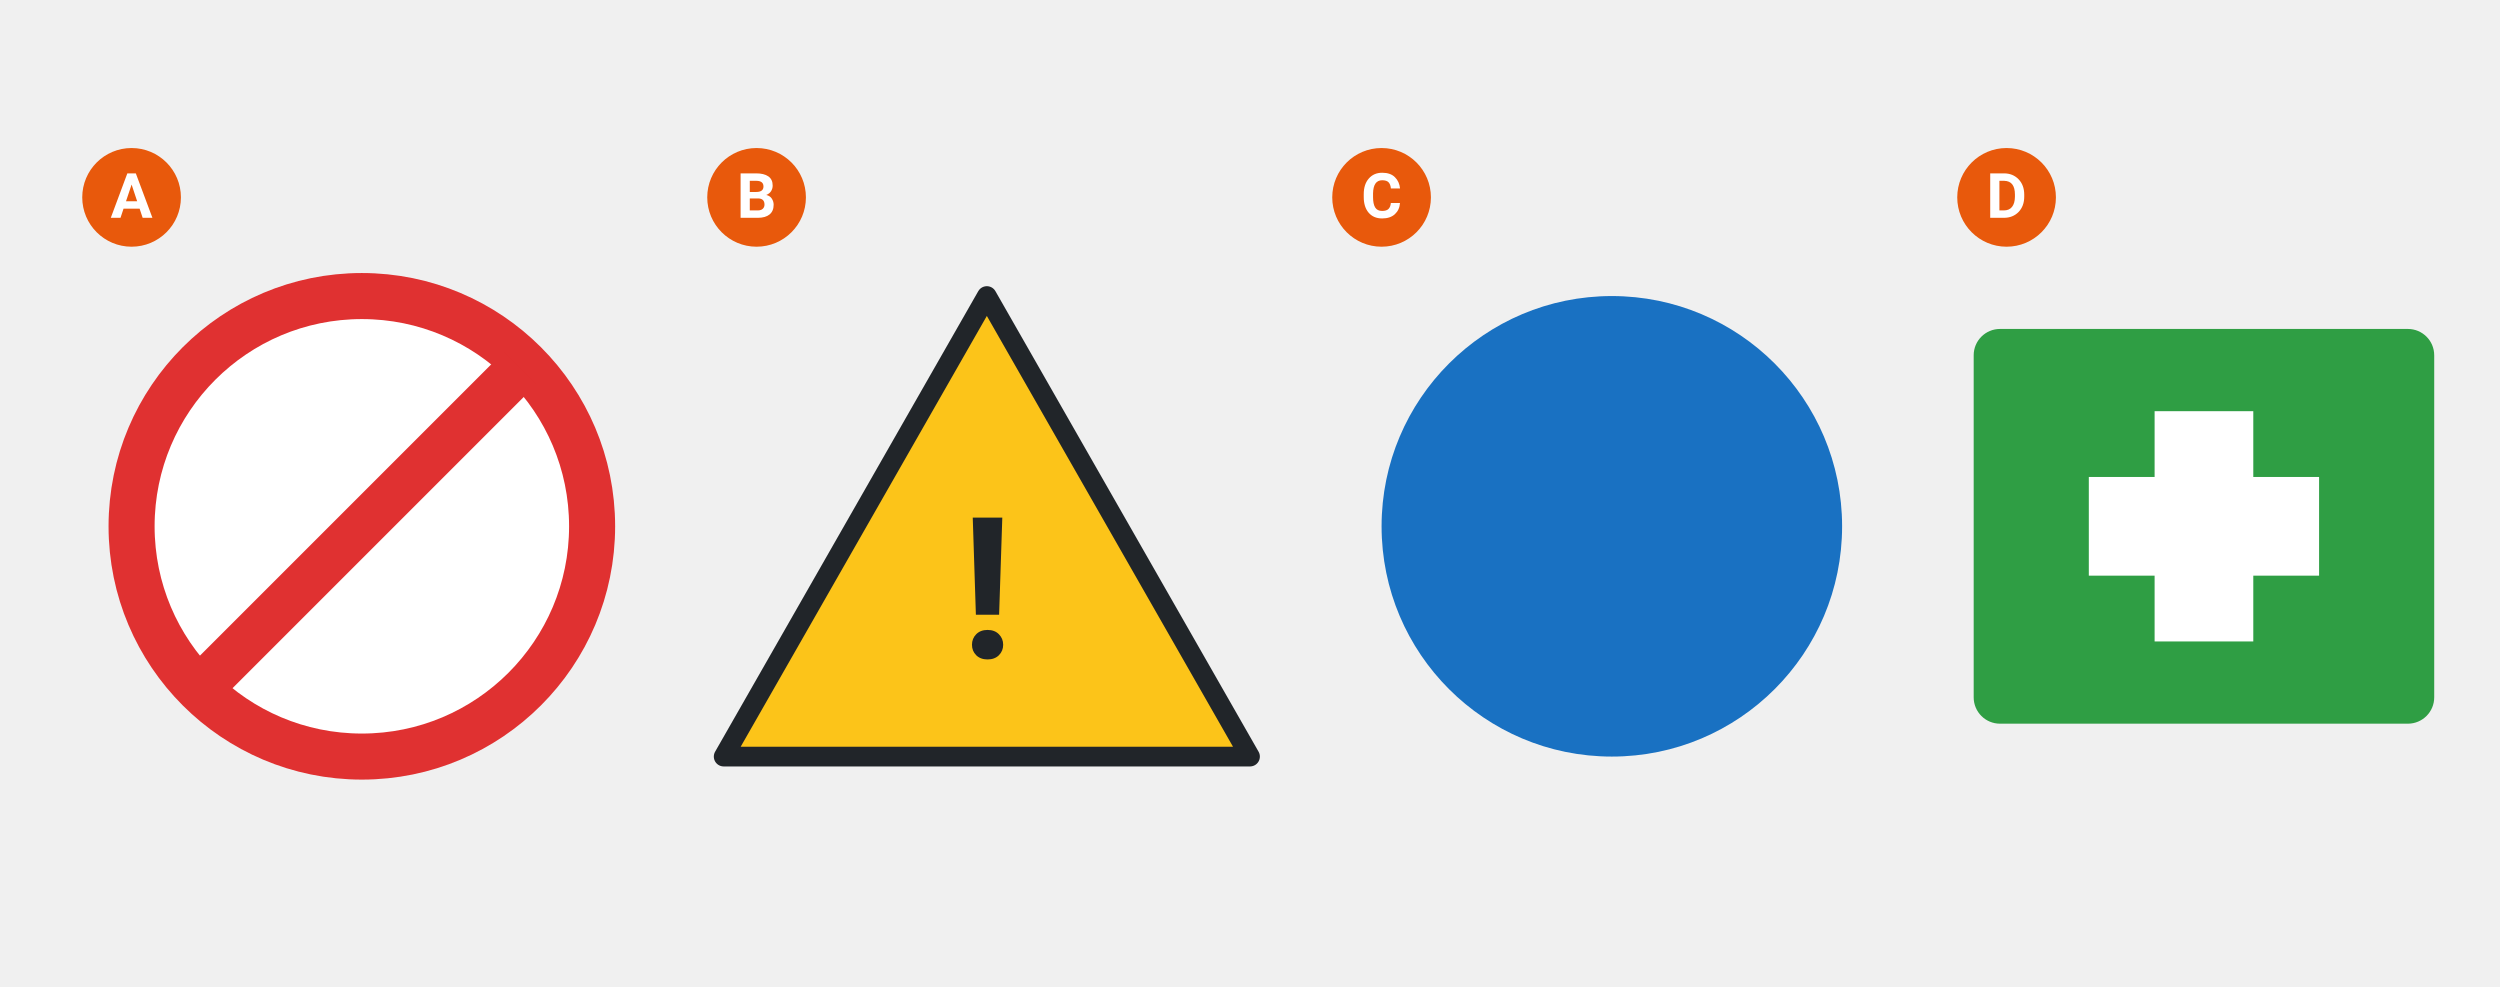
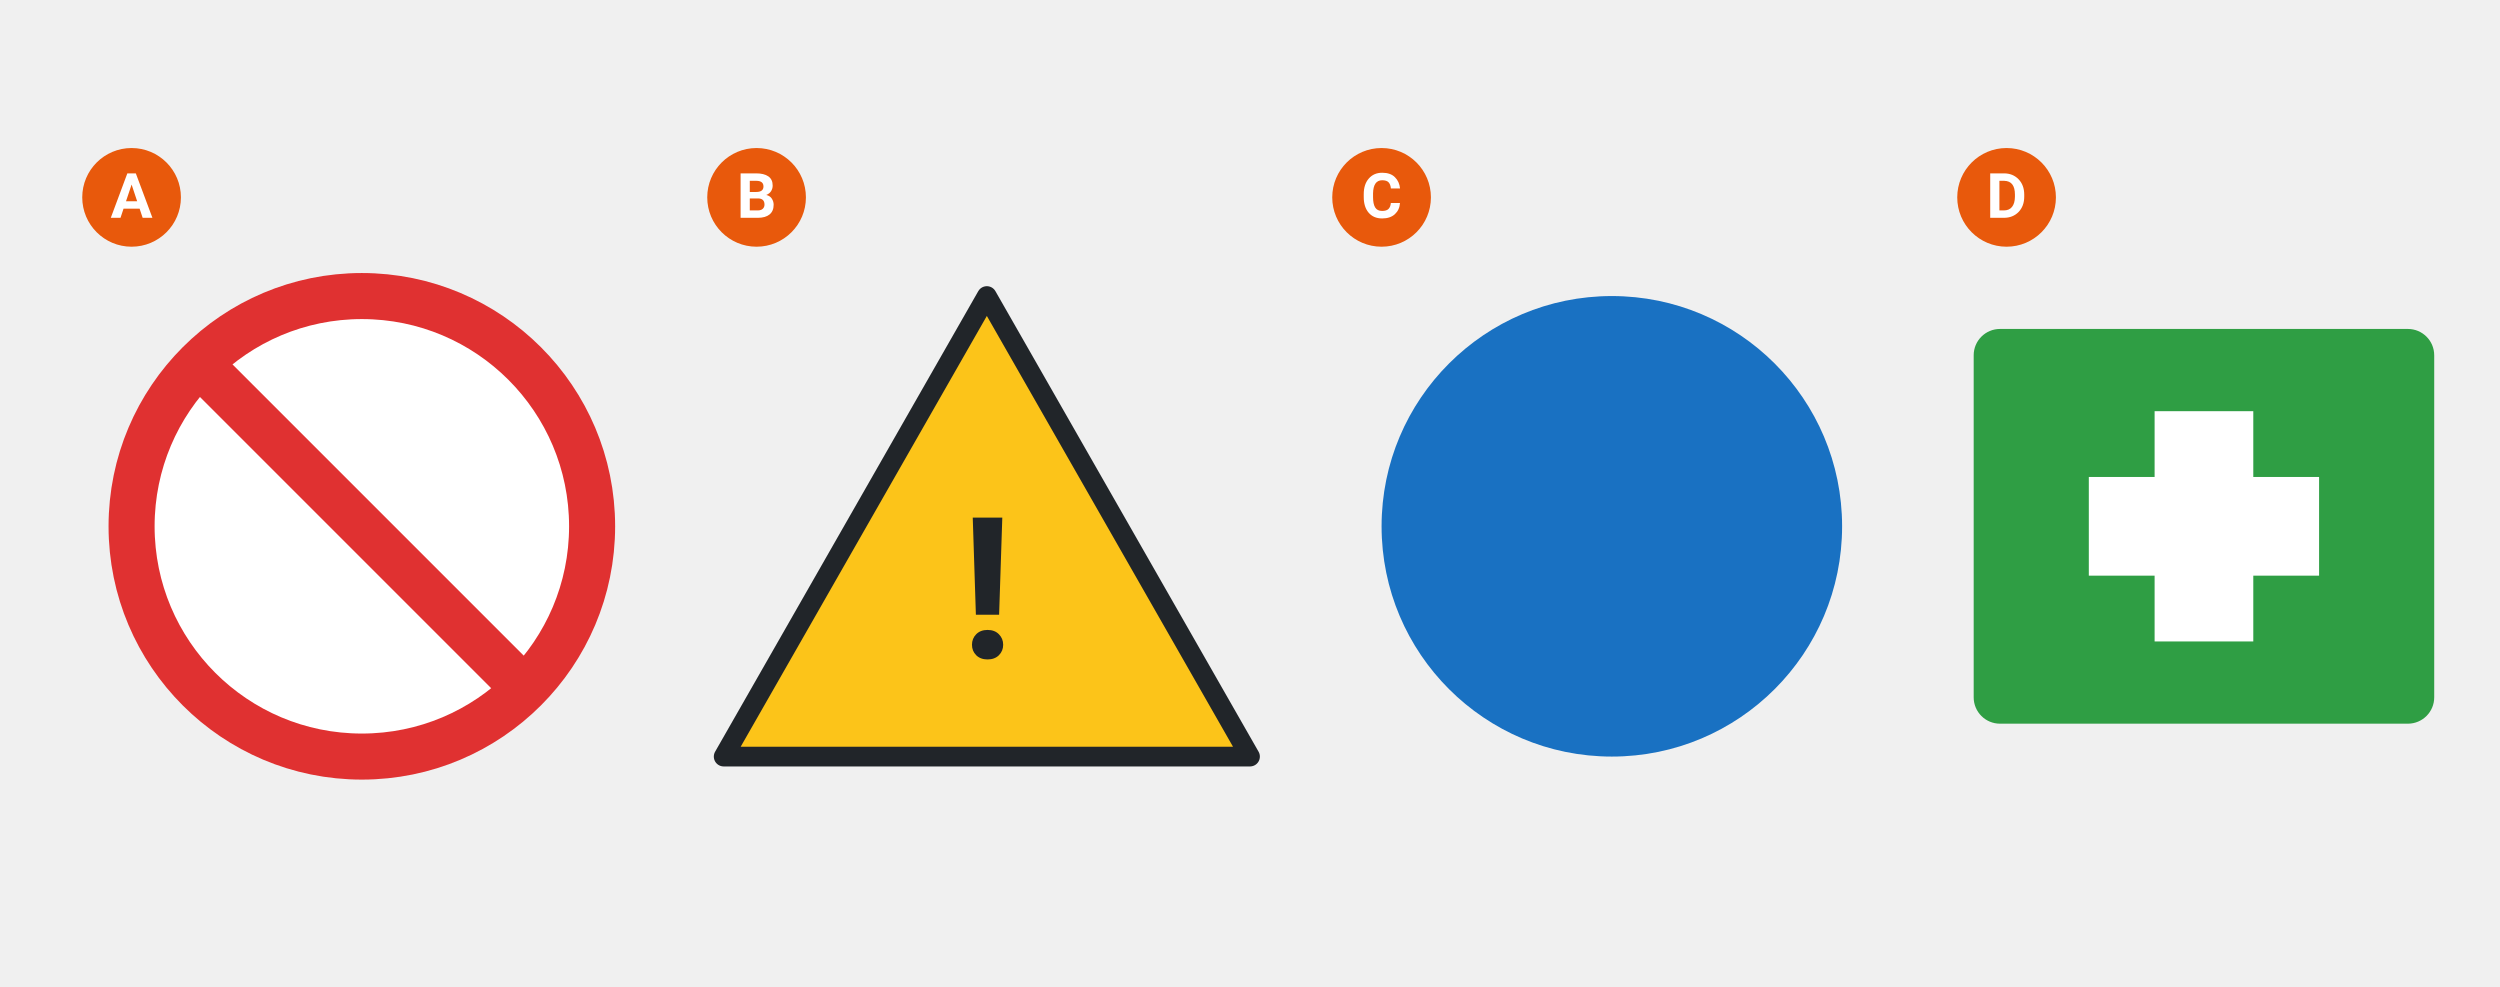
<svg xmlns="http://www.w3.org/2000/svg" viewBox="0 0 760 300" role="img" aria-label="Figure">
  <style>.s{fill:none;stroke:currentColor;stroke-width:2;stroke-linejoin:round;stroke-linecap:round}.thin{fill:none;stroke:currentColor;stroke-width:1.1}.lead{fill:none;stroke:currentColor;stroke-width:1.2;opacity:.85}.f{fill:currentColor;fill-opacity:.10;stroke:currentColor;stroke-width:2;stroke-linejoin:round}.f2{fill:currentColor;fill-opacity:.22;stroke:currentColor;stroke-width:2;stroke-linejoin:round}.k{fill:currentColor;stroke:none}.d{fill:none;stroke:currentColor;stroke-width:1.5;stroke-dasharray:6 4}.cl{fill:none;stroke:currentColor;stroke-width:1;stroke-dasharray:14 4 3 4;opacity:.7}.acc{fill:none;stroke:#e8590c;stroke-width:2.4;stroke-linecap:round}.accf{fill:#e8590c;stroke:none}.acct{fill:#e8590c;stroke:none}.tx{fill:currentColor;font-family:system-ui,-apple-system,"Segoe UI",Roboto,Arial,sans-serif}text{font-family:system-ui,-apple-system,"Segoe UI",Roboto,Arial,sans-serif}</style>
  <circle cx="110" cy="160" r="70" fill="#ffffff" stroke="#e03131" stroke-width="14" />
-   <line x1="62" y1="208" x2="158" y2="112" stroke="#e03131" stroke-width="14" />
+   <line x1="62" y1="112" x2="158" y2="208" stroke="#e03131" stroke-width="14" />
  <polygon points="300,90 380,230 220,230" fill="#fcc419" stroke="#212529" stroke-width="6" stroke-linejoin="round" />
  <text x="300" y="200" font-size="60" font-weight="700" text-anchor="middle" fill="#212529">!</text>
  <circle cx="490" cy="160" r="70" fill="#1971c2" />
  <rect x="600" y="100" width="140" height="120" rx="8" fill="#2f9e44" />
  <rect x="655" y="125" width="30" height="70" fill="#ffffff" />
  <rect x="635" y="145" width="70" height="30" fill="#ffffff" />
  <circle cx="40.0" cy="60.0" r="15" fill="#e8590c" />
  <text x="40.0" y="61.0" font-size="19" font-weight="700" text-anchor="middle" dominant-baseline="middle" fill="#ffffff">A</text>
  <circle cx="230.0" cy="60.0" r="15" fill="#e8590c" />
  <text x="230.0" y="61.0" font-size="19" font-weight="700" text-anchor="middle" dominant-baseline="middle" fill="#ffffff">B</text>
  <circle cx="420.0" cy="60.0" r="15" fill="#e8590c" />
  <text x="420.0" y="61.0" font-size="19" font-weight="700" text-anchor="middle" dominant-baseline="middle" fill="#ffffff">C</text>
  <circle cx="610.0" cy="60.0" r="15" fill="#e8590c" />
  <text x="610.0" y="61.0" font-size="19" font-weight="700" text-anchor="middle" dominant-baseline="middle" fill="#ffffff">D</text>
</svg>
